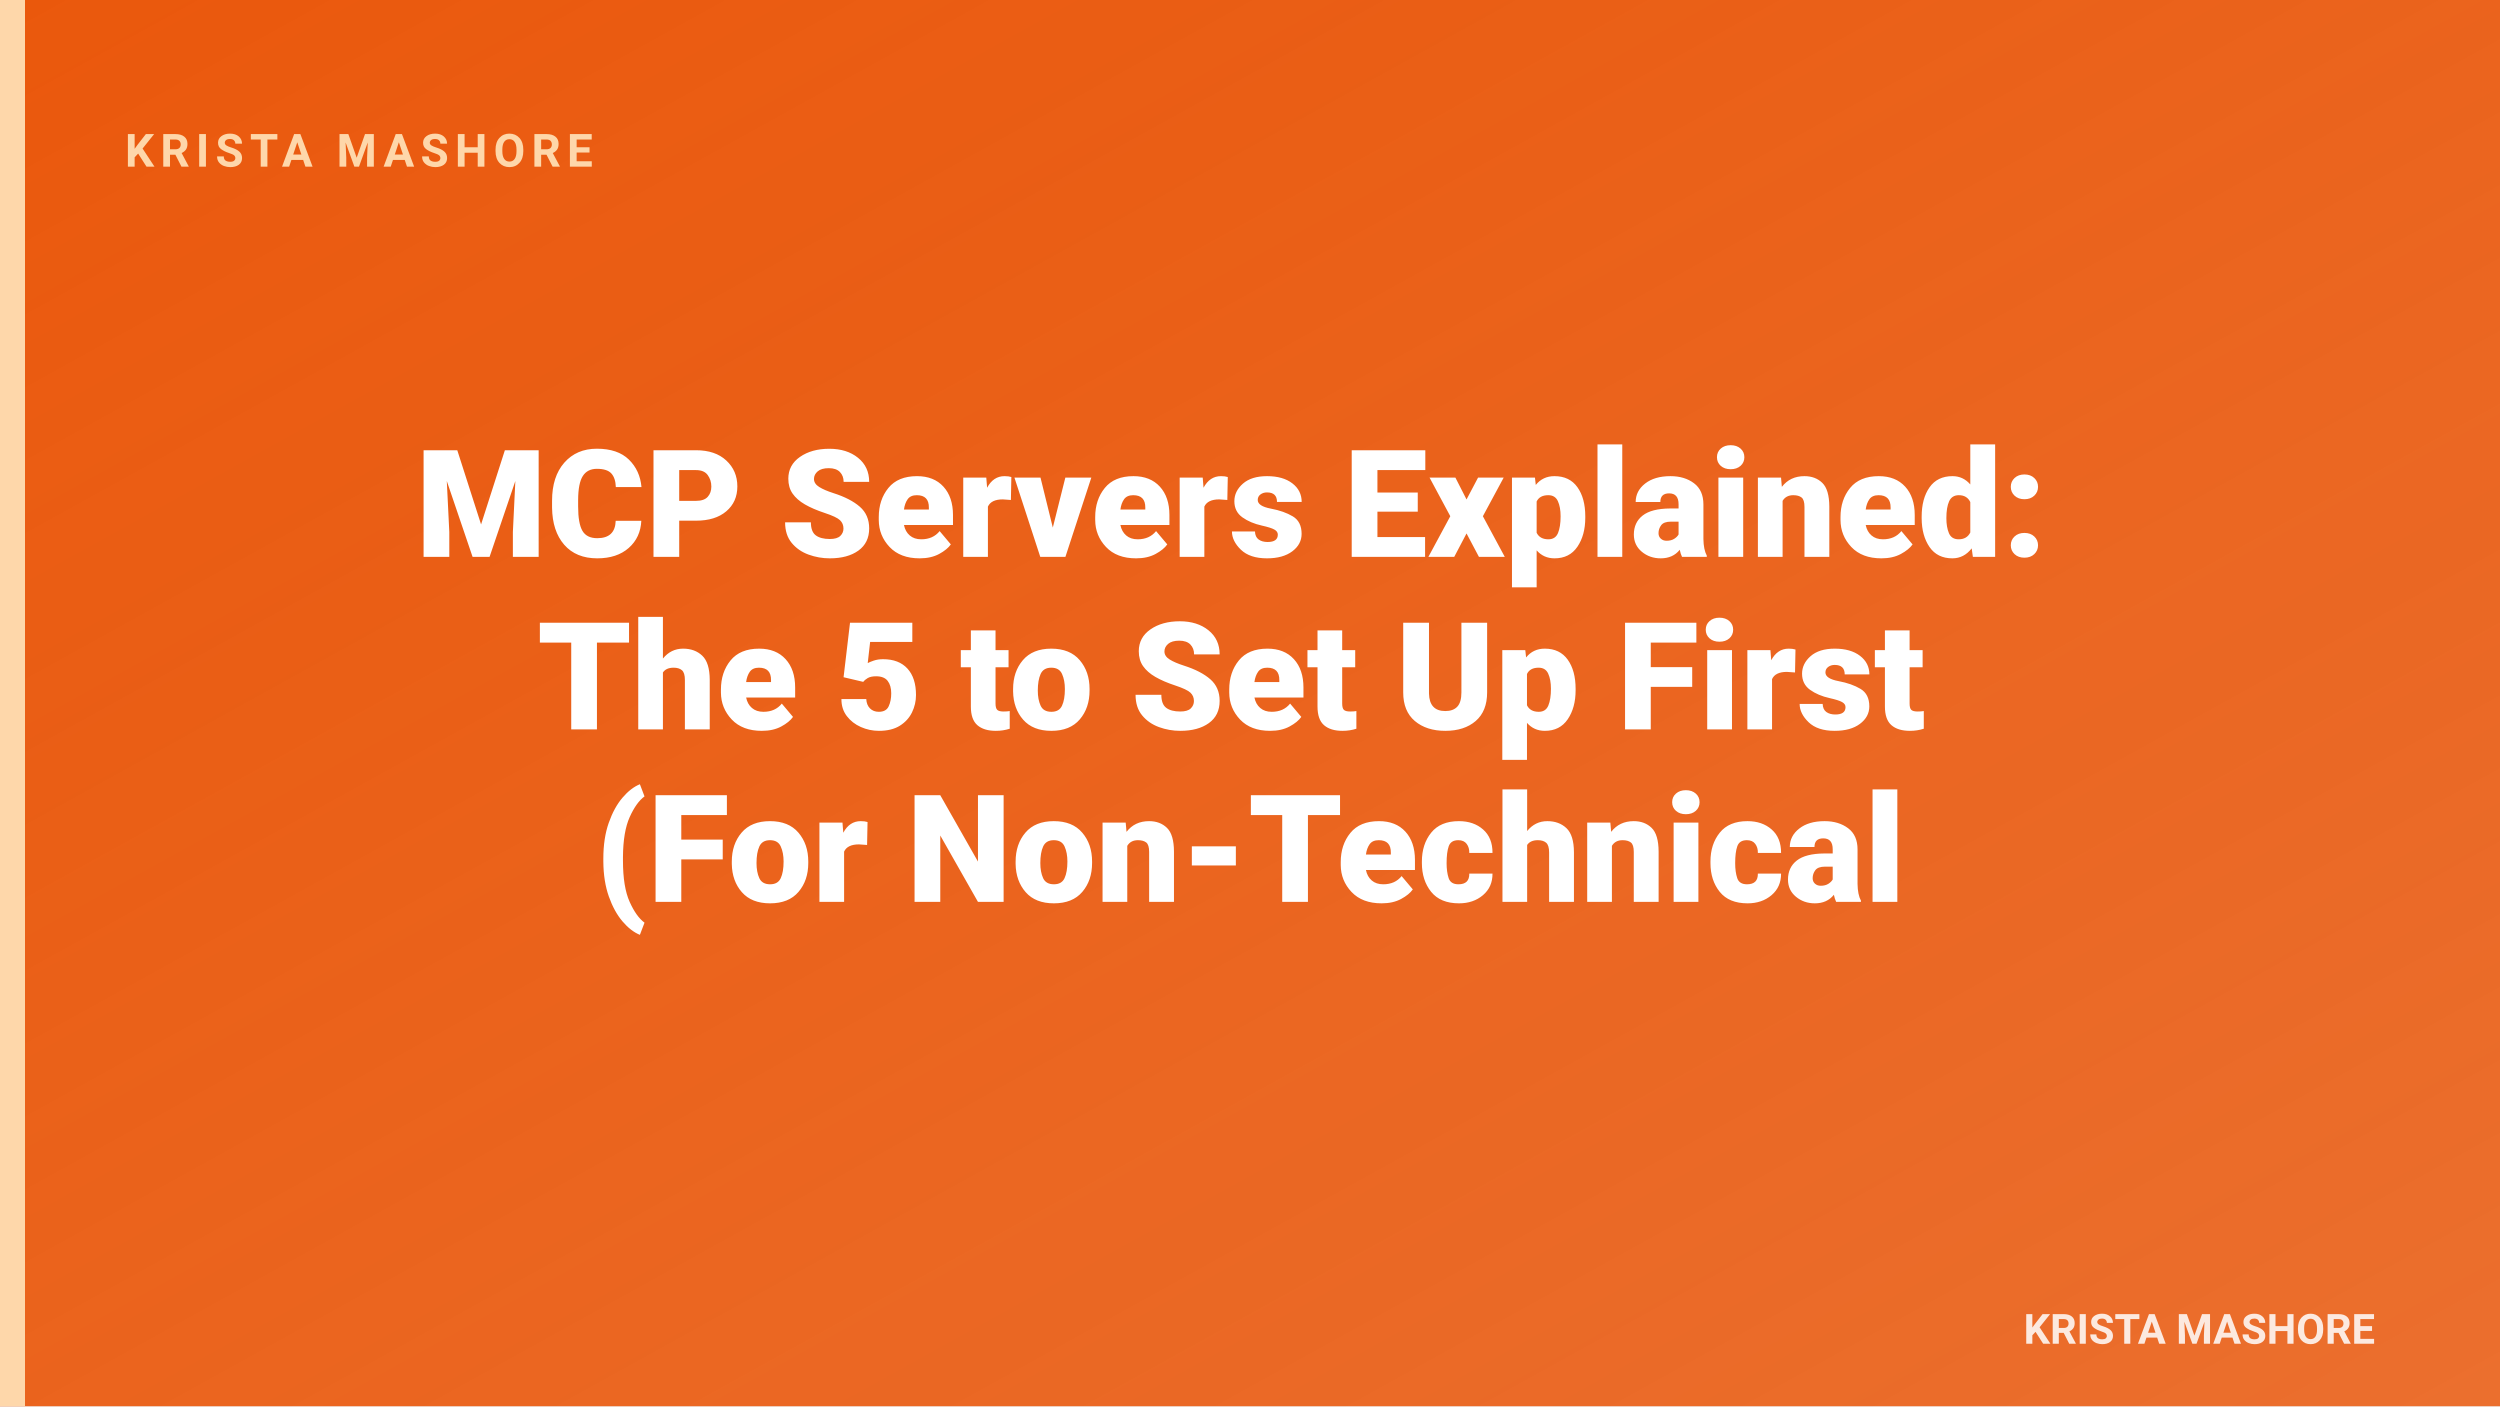
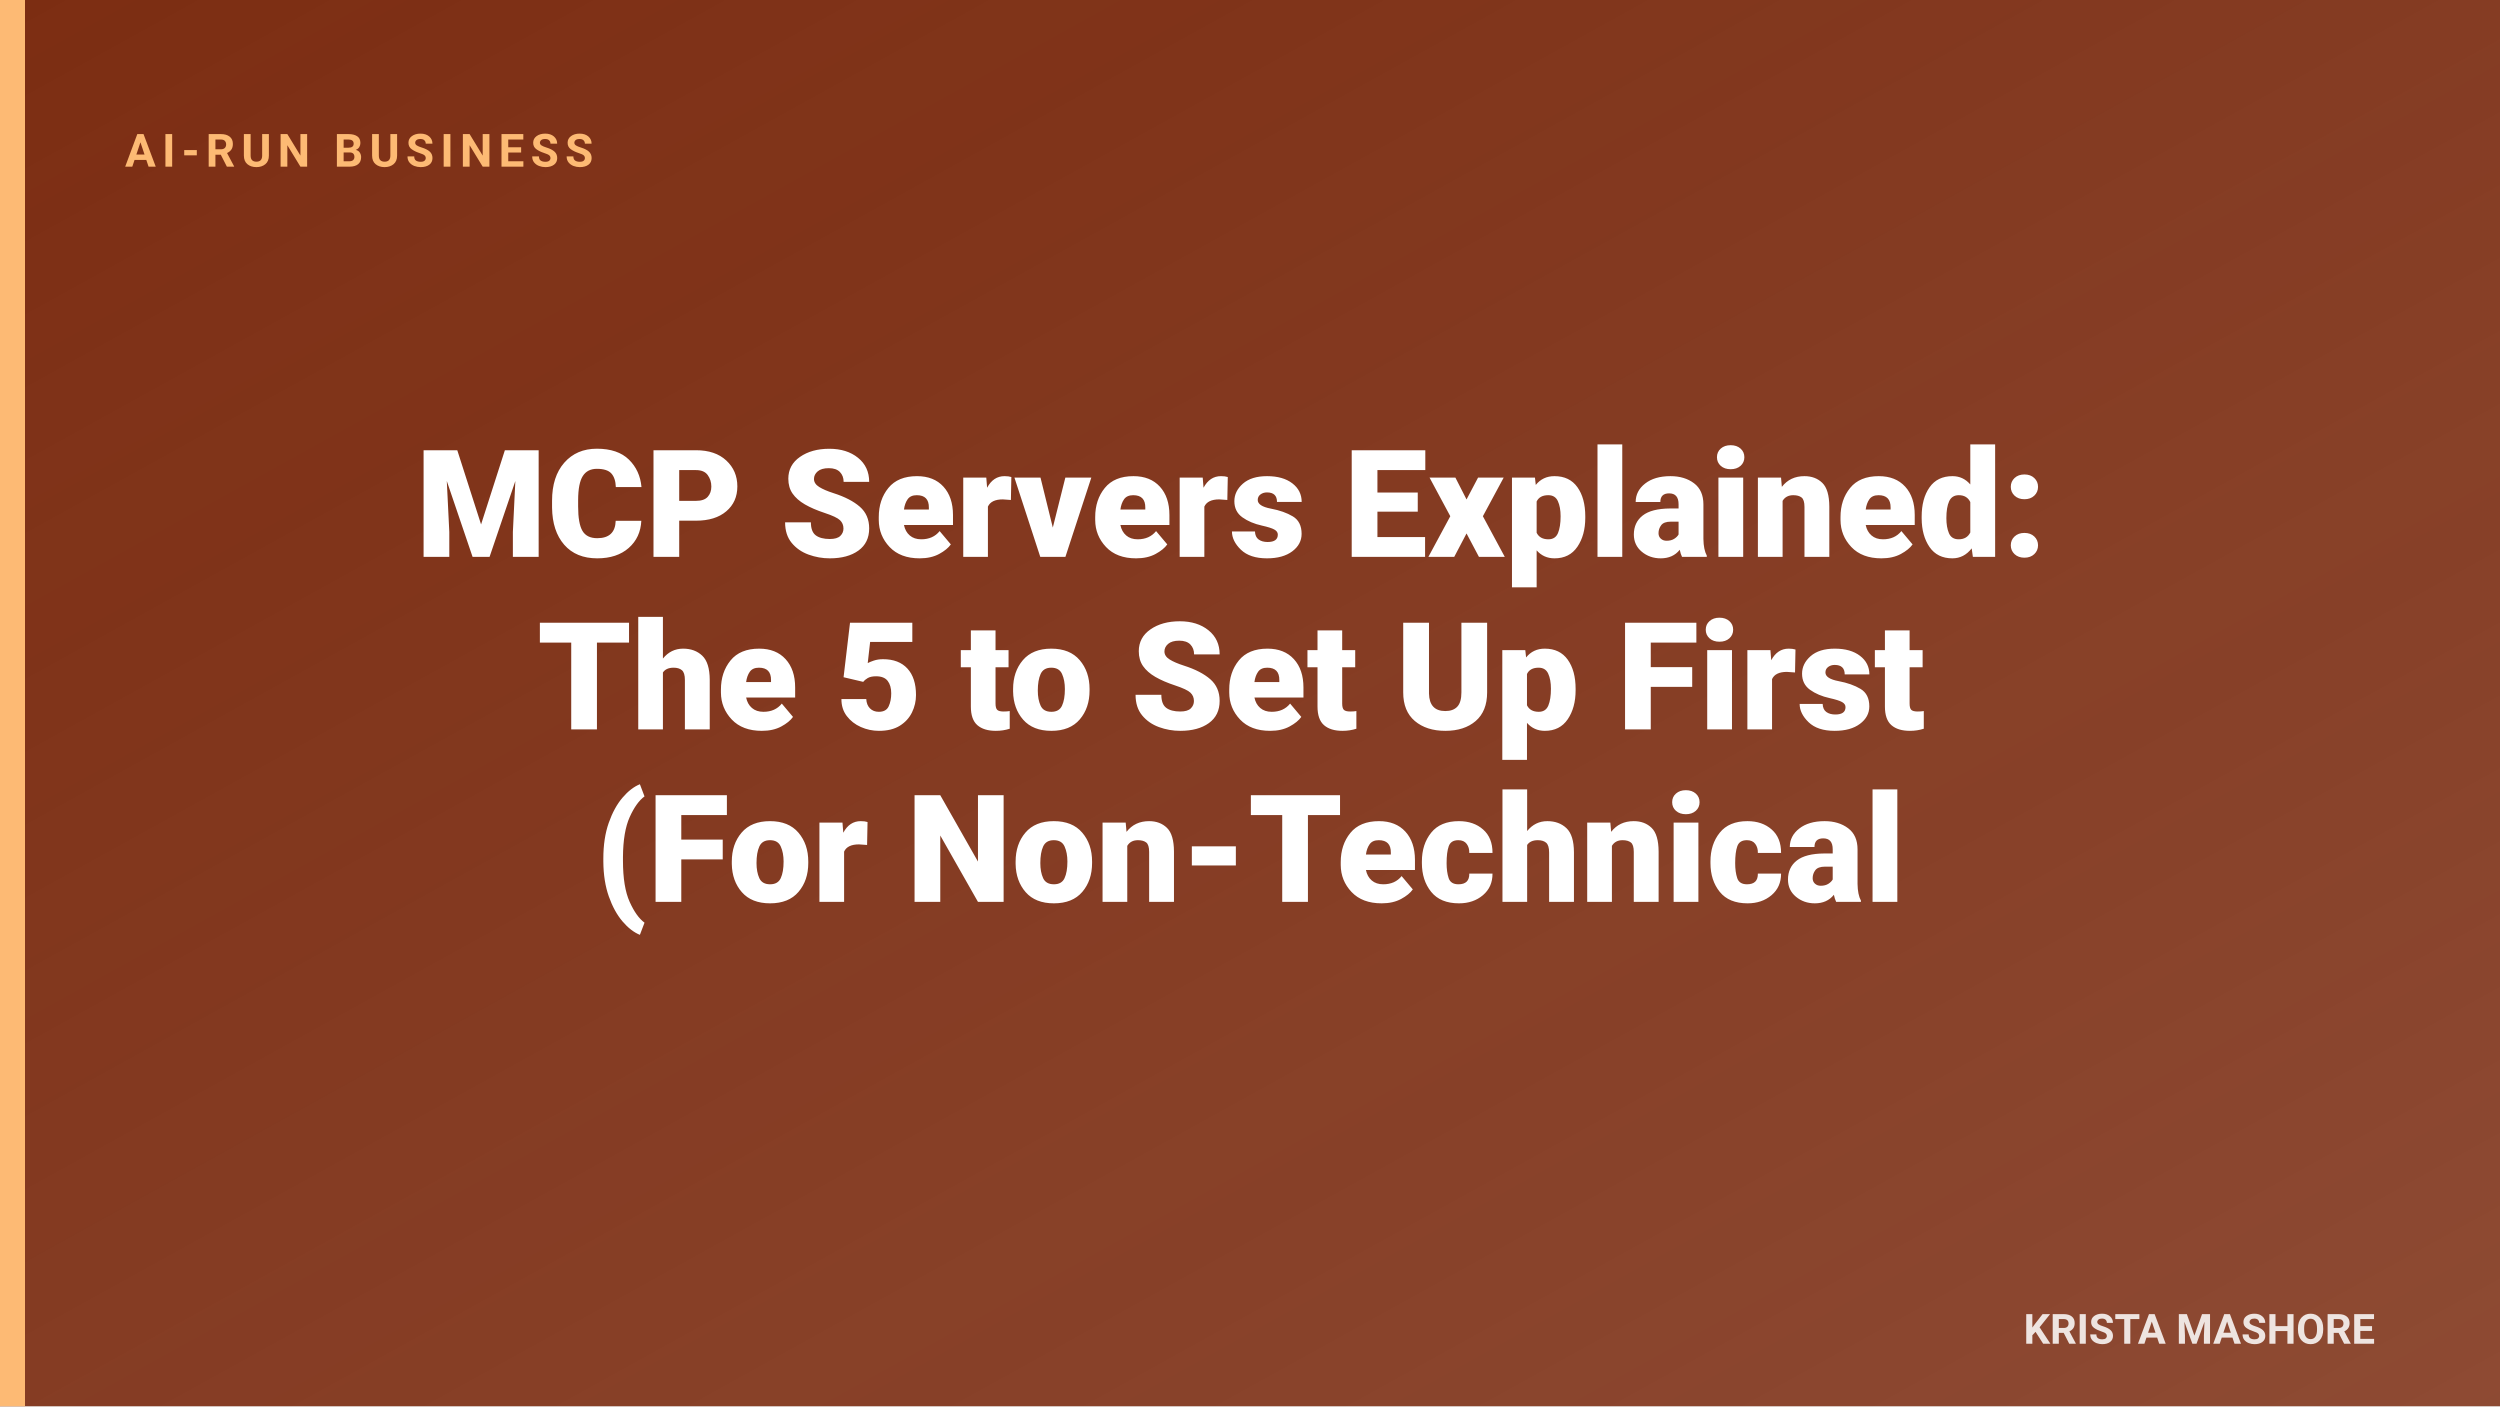
<svg xmlns="http://www.w3.org/2000/svg" width="1200" height="675" viewBox="0 0 1200 675" role="img" aria-label="MCP Servers Explained: The 5 to Set Up First (For Non-Technical Business Owners)">
  <defs>
    <linearGradient id="bg" x1="0%" y1="0%" x2="100%" y2="100%">
-       <stop offset="0%" stop-color="#EA580C" />
-       <stop offset="100%" stop-color="#EA580C" stop-opacity="0.85" />
+       <stop offset="0%" stop-color="#7C2D12" />
+       <stop offset="100%" stop-color="#7C2D12" stop-opacity="0.85" />
    </linearGradient>
  </defs>
  <rect width="1200" height="675" fill="url(#bg)" />
-   <rect x="0" y="0" width="12" height="675" fill="#FED7AA" />
-   <text x="60" y="80" font-family="-apple-system, BlinkMacSystemFont, 'Segoe UI', Roboto, sans-serif" font-size="22" font-weight="600" fill="#FED7AA" letter-spacing="3">KRISTA MASHORE</text>
+   <rect x="0" y="0" width="12" height="675" fill="#FDBA74" />
+   <text x="60" y="80" font-family="-apple-system, BlinkMacSystemFont, 'Segoe UI', Roboto, sans-serif" font-size="22" font-weight="600" fill="#FDBA74" letter-spacing="3">AI-RUN BUSINESS</text>
  <text font-family="-apple-system, BlinkMacSystemFont, 'Segoe UI', Roboto, sans-serif" font-size="72" font-weight="800" fill="#FFFFFF" text-anchor="middle">
    <tspan x="600" y="267.3">MCP Servers Explained:</tspan>
    <tspan x="600" y="350.1">The 5 to Set Up First</tspan>
    <tspan x="600" y="432.9">(For Non-Technical</tspan>
  </text>
  <text x="1140" y="645" font-family="-apple-system, BlinkMacSystemFont, 'Segoe UI', Roboto, sans-serif" font-size="20" font-weight="600" fill="#FFFFFF" text-anchor="end" opacity="0.85">KRISTA MASHORE</text>
</svg>
